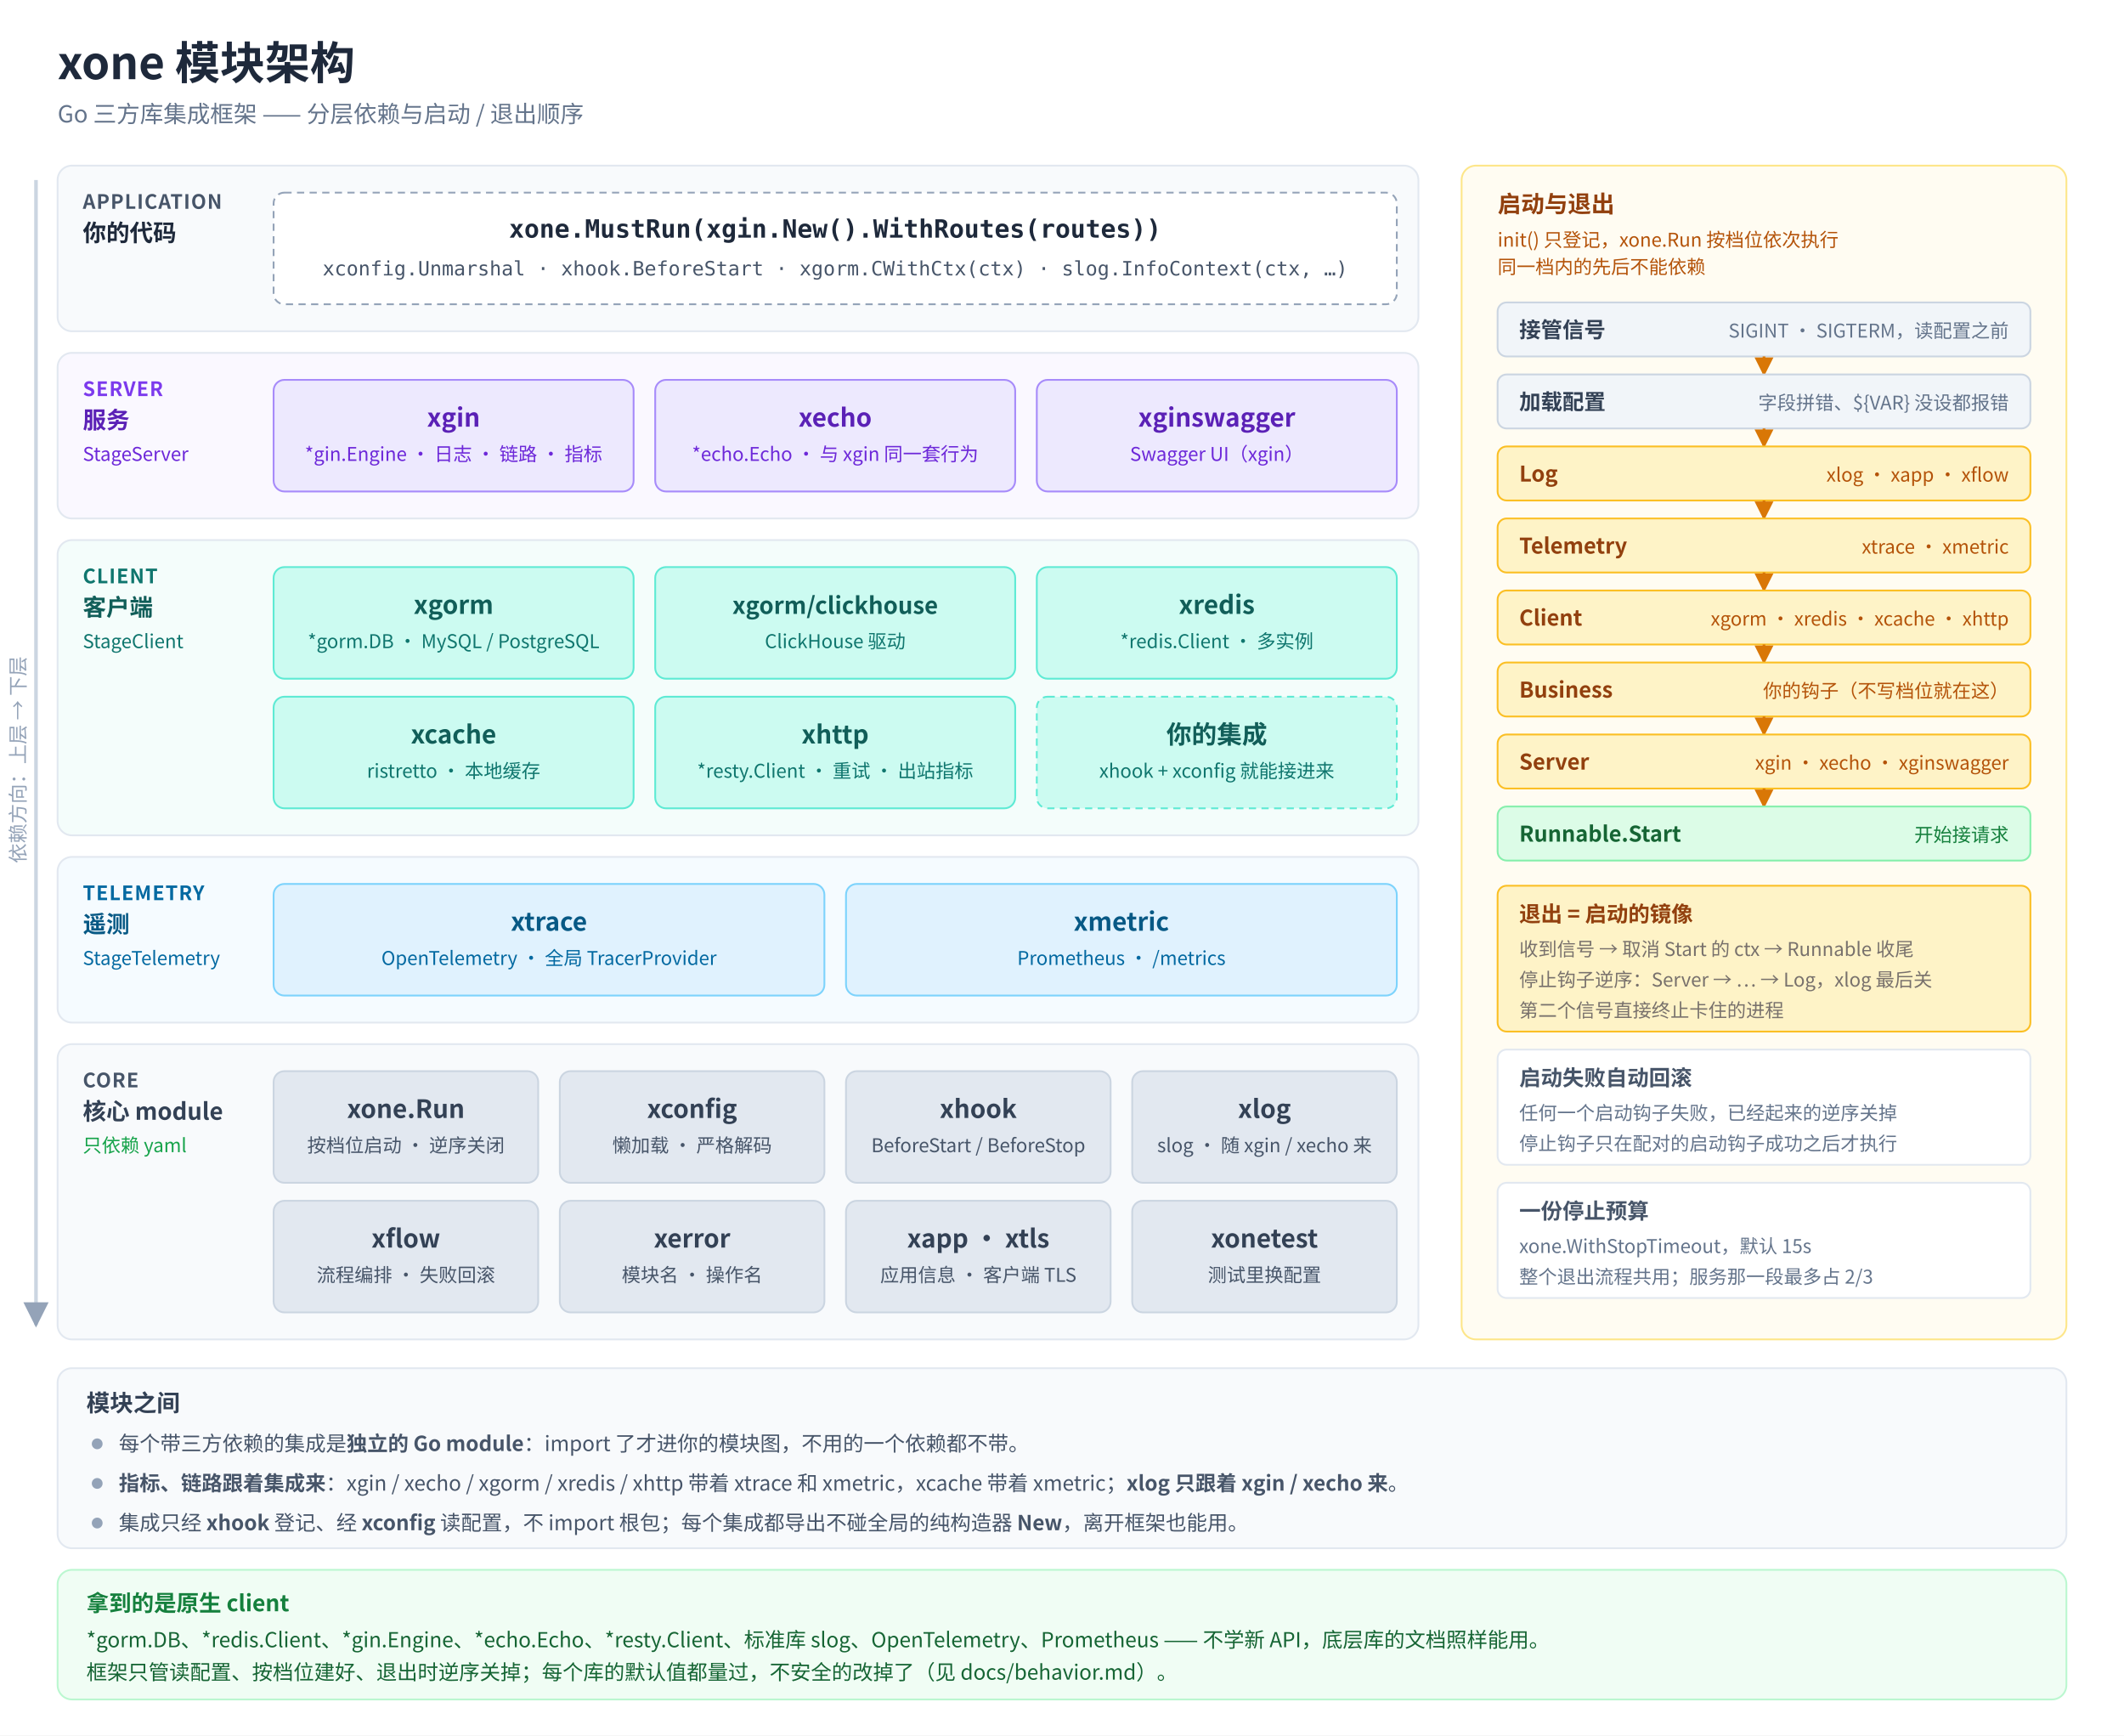
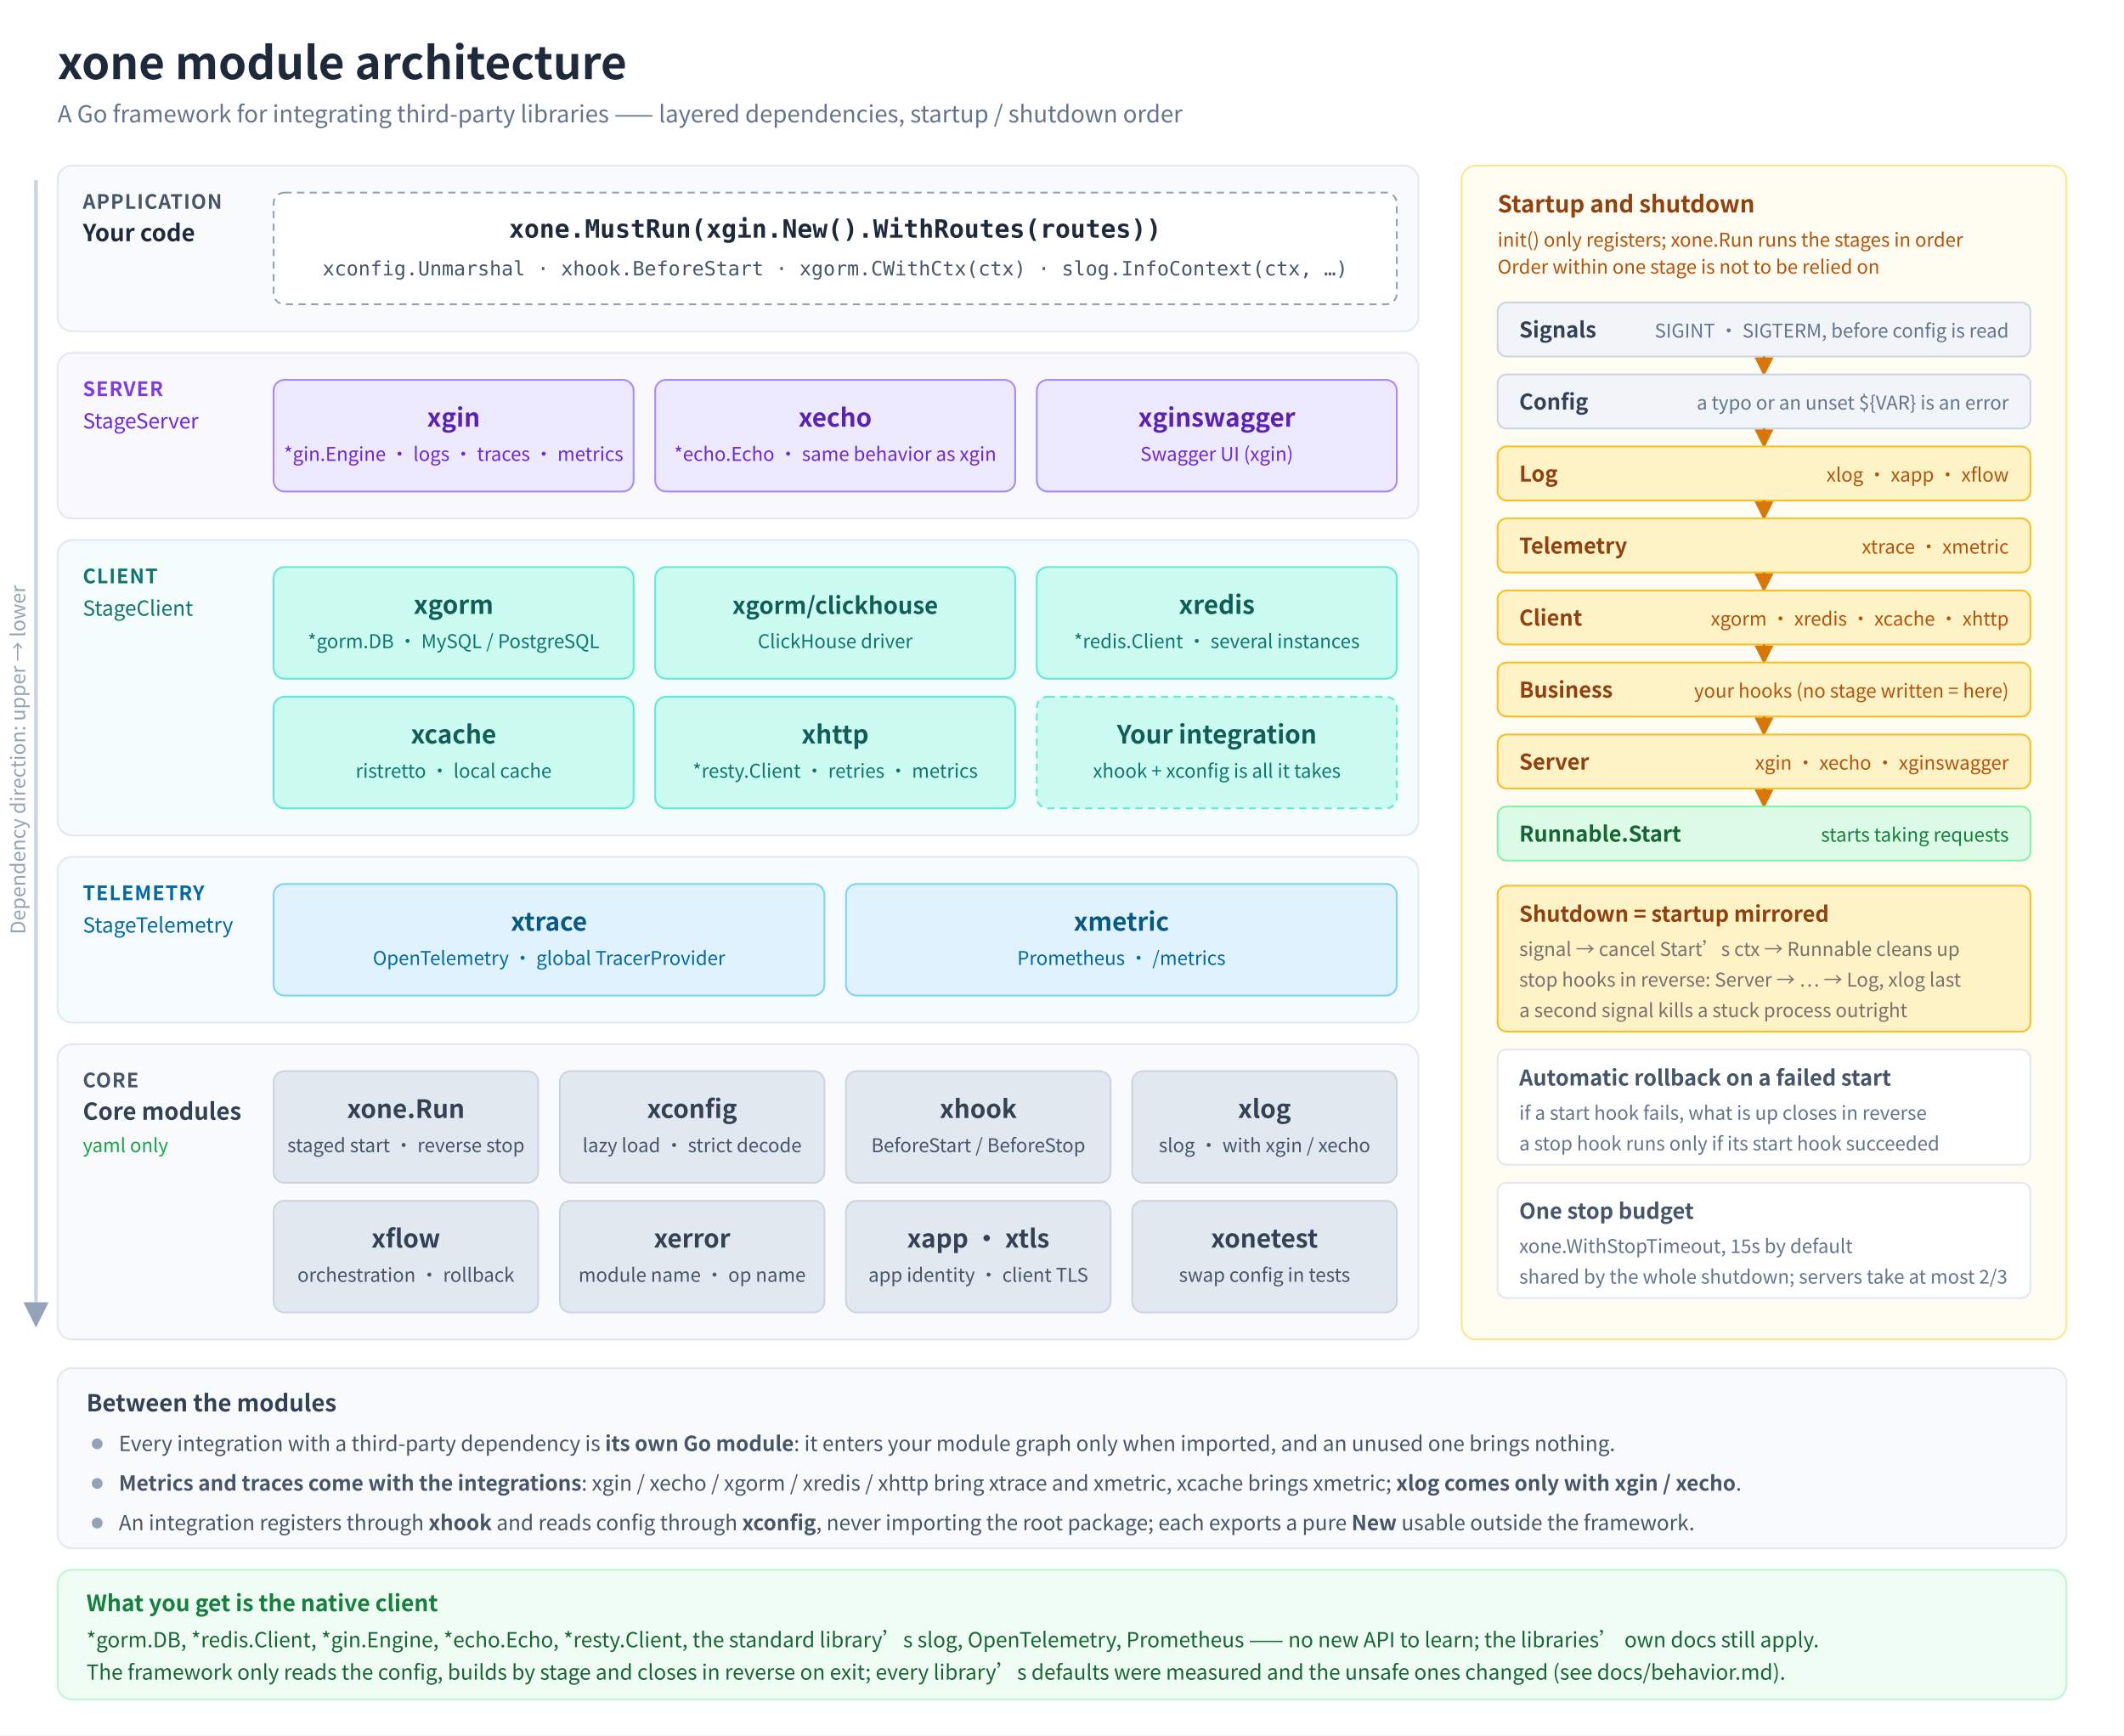
<svg xmlns="http://www.w3.org/2000/svg" viewBox="0 0 1180 964" width="1180" height="964" font-family="-apple-system, 'Segoe UI', 'PingFang SC', 'Hiragino Sans GB', 'Noto Sans CJK SC', 'Microsoft YaHei', sans-serif">
  <style>
    .bg{fill:#ffffff} .title{fill:#1e293b} .sub{fill:#64748b} .axis{stroke:#cbd5e1} .axis-t{fill:#94a3b8} .ok{fill:#16a34a}
    .mono{font-family:ui-monospace,SFMono-Regular,Menlo,Consolas,monospace}
    .app-band{fill:#f8fafc;stroke:#e2e8f0} .app-card{fill:#ffffff;stroke:#94a3b8} .app-t{fill:#1e293b} .app-m{fill:#475569} .app-lb{fill:#475569}
    .srv-band{fill:#faf8ff;stroke:#e2e8f0} .srv-card{fill:#ede9fe;stroke:#a78bfa} .srv-t{fill:#5b21b6} .srv-m{fill:#6d28d9} .srv-lb{fill:#7c3aed}
    .cli-band{fill:#f4fdfb;stroke:#e2e8f0} .cli-card{fill:#ccfbf1;stroke:#5eead4} .cli-t{fill:#115e59} .cli-m{fill:#0f766e} .cli-lb{fill:#0f766e}
    .tel-band{fill:#f5fbff;stroke:#e2e8f0} .tel-card{fill:#e0f2fe;stroke:#7dd3fc} .tel-t{fill:#075985} .tel-m{fill:#0369a1} .tel-lb{fill:#0369a1}
    .core-band{fill:#f8fafc;stroke:#e2e8f0} .core-card{fill:#e2e8f0;stroke:#cbd5e1} .core-t{fill:#334155} .core-m{fill:#475569} .core-lb{fill:#475569}
    .lc-panel{fill:#fffcf2;stroke:#fde68a} .lc-t{fill:#92400e} .lc-m{fill:#b45309} .lc-arrow{stroke:#d97706;stroke-width:1.5}
    .lc-pre{fill:#f1f5f9;stroke:#cbd5e1} .lc-pre-t{fill:#334155} .lc-pre-m{fill:#64748b}
    .lc-st{fill:#fef3c7;stroke:#fbbf24} .lc-st-t{fill:#92400e} .lc-st-m{fill:#b45309}
    .lc-run{fill:#dcfce7;stroke:#86efac} .lc-run-t{fill:#166534} .lc-run-m{fill:#15803d}
    .lc-mirror{fill:#fef3c7;stroke:#fbbf24} .lc-mirror-t{fill:#92400e} .lc-mirror-m{fill:#78716c}
    .lc-note{fill:#ffffff;stroke:#e2e8f0} .lc-note-t{fill:#475569} .lc-note-m{fill:#64748b}
    .note{fill:#f8fafc;stroke:#e2e8f0} .note-t{fill:#334155} .note-m{fill:#475569} .dot{fill:#94a3b8}
    .green{fill:#f0fdf4;stroke:#bbf7d0} .green-t{fill:#15803d} .green-m{fill:#166534}
    .arrowhead{fill:#94a3b8} .arrowhead-amber{fill:#d97706}
    @media (prefers-color-scheme: dark) {
      .bg{fill:#0d1117} .title{fill:#e6edf3} .sub{fill:#9198a1} .axis{stroke:#3d444d} .axis-t{fill:#6e7681} .ok{fill:#3fb950}
      .app-band{fill:#151b23;stroke:#30363d} .app-card{fill:#0d1117;stroke:#6e7681} .app-t{fill:#e6edf3} .app-m{fill:#9198a1} .app-lb{fill:#9198a1}
      .srv-band{fill:#17132a;stroke:#30363d} .srv-card{fill:#2a1d4a;stroke:#7c3aed} .srv-t{fill:#ddd6fe} .srv-m{fill:#c4b5fd} .srv-lb{fill:#a78bfa}
      .cli-band{fill:#0e1d1c;stroke:#30363d} .cli-card{fill:#0b2e2b;stroke:#14b8a6} .cli-t{fill:#99f6e4} .cli-m{fill:#5eead4} .cli-lb{fill:#2dd4bf}
      .tel-band{fill:#0e1826;stroke:#30363d} .tel-card{fill:#0b2440;stroke:#0ea5e9} .tel-t{fill:#bae6fd} .tel-m{fill:#7dd3fc} .tel-lb{fill:#38bdf8}
      .core-band{fill:#151b23;stroke:#30363d} .core-card{fill:#1e293b;stroke:#475569} .core-t{fill:#e2e8f0} .core-m{fill:#94a3b8} .core-lb{fill:#94a3b8}
      .lc-panel{fill:#1a1508;stroke:#6b4e0f} .lc-t{fill:#fcd34d} .lc-m{fill:#d4a72c} .lc-arrow{stroke:#d29922}
      .lc-pre{fill:#1e293b;stroke:#475569} .lc-pre-t{fill:#e2e8f0} .lc-pre-m{fill:#94a3b8}
      .lc-st{fill:#2d220a;stroke:#9a6700} .lc-st-t{fill:#fcd34d} .lc-st-m{fill:#e3b341}
      .lc-run{fill:#0f2e1b;stroke:#238636} .lc-run-t{fill:#7ee2a8} .lc-run-m{fill:#56d364}
      .lc-mirror{fill:#2d220a;stroke:#9a6700} .lc-mirror-t{fill:#fcd34d} .lc-mirror-m{fill:#c9b68a}
      .lc-note{fill:#0d1117;stroke:#3d444d} .lc-note-t{fill:#e6edf3} .lc-note-m{fill:#9198a1}
      .note{fill:#151b23;stroke:#30363d} .note-t{fill:#e6edf3} .note-m{fill:#b1bac4} .dot{fill:#6e7681}
      .green{fill:#0f2419;stroke:#1f6f3a} .green-t{fill:#56d364} .green-m{fill:#a6e3b8}
      .arrowhead{fill:#6e7681} .arrowhead-amber{fill:#d29922}
    }
  </style>
  <defs>
    <marker id="arrow" viewBox="0 0 10 10" refX="9" refY="5" markerWidth="7" markerHeight="7" orient="auto-start-reverse">
      <path d="M 0 0 L 10 5 L 0 10 z" class="arrowhead" />
    </marker>
    <marker id="arrowAmber" viewBox="0 0 10 10" refX="9" refY="5" markerWidth="7" markerHeight="7" orient="auto-start-reverse">
      <path d="M 0 0 L 10 5 L 0 10 z" class="arrowhead-amber" />
    </marker>
  </defs>
  <rect width="1180" height="964" class="bg" />
-   <text x="32" y="44" font-size="25" font-weight="700" class="title">xone 模块架构</text>
-   <text x="32" y="68" font-size="13" class="sub">Go 三方库集成框架 —— 分层依赖与启动 / 退出顺序</text>
+   <text x="32" y="44" font-size="25" font-weight="700" class="title">xone module architecture</text>
+   <text x="32" y="68" font-size="13" class="sub">A Go framework for integrating third-party libraries —— layered dependencies, startup / shutdown order</text>
  <line x1="20" y1="100" x2="20" y2="736" class="axis" stroke-width="2" marker-end="url(#arrow)" />
-   <text x="14" y="422" font-size="11" text-anchor="middle" transform="rotate(-90 14 422)" class="axis-t">依赖方向：上层 → 下层</text>
+   <text x="14" y="422" font-size="11" text-anchor="middle" transform="rotate(-90 14 422)" class="axis-t">Dependency direction: upper → lower</text>
  <rect x="32" y="92" width="756" height="92" rx="8" class="app-band" />
  <text x="46" y="116" font-size="11" font-weight="700" letter-spacing=".5" class="app-lb">APPLICATION</text>
-   <text x="46" y="134" font-size="13" font-weight="600" class="app-t">你的代码</text>
+   <text x="46" y="134" font-size="13" font-weight="600" class="app-t">Your code</text>
  <rect x="152.0" y="107" width="624.0" height="62" rx="6" class="app-card" stroke-dasharray="4 3" />
  <text x="464.0" y="132" font-size="14" font-weight="700" text-anchor="middle" class="app-t mono">xone.MustRun(xgin.New().WithRoutes(routes))</text>
  <text x="464.0" y="153" font-size="11" text-anchor="middle" class="app-m mono">xconfig.Unmarshal · xhook.BeforeStart · xgorm.CWithCtx(ctx) · slog.InfoContext(ctx, …)</text>
  <rect x="32" y="196" width="756" height="92" rx="8" class="srv-band" />
  <text x="46" y="220" font-size="11" font-weight="700" letter-spacing=".5" class="srv-lb">SERVER</text>
-   <text x="46" y="238" font-size="13" font-weight="600" class="srv-t">服务</text>
-   <text x="46" y="256" font-size="10.5" class="srv-m">StageServer</text>
+   <text x="46" y="238" font-size="11.5" class="srv-m">StageServer</text>
  <rect x="152.0" y="211" width="200.0" height="62" rx="6" class="srv-card" />
  <text x="252.0" y="237" font-size="14" font-weight="700" text-anchor="middle" class="srv-t">xgin</text>
-   <text x="252.0" y="256" font-size="10.5" text-anchor="middle" class="srv-m">*gin.Engine · 日志 · 链路 · 指标</text>
+   <text x="252.0" y="256" font-size="10.5" text-anchor="middle" class="srv-m">*gin.Engine · logs · traces · metrics</text>
  <rect x="364.0" y="211" width="200.0" height="62" rx="6" class="srv-card" />
  <text x="464.0" y="237" font-size="14" font-weight="700" text-anchor="middle" class="srv-t">xecho</text>
-   <text x="464.0" y="256" font-size="10.5" text-anchor="middle" class="srv-m">*echo.Echo · 与 xgin 同一套行为</text>
+   <text x="464.0" y="256" font-size="10.5" text-anchor="middle" class="srv-m">*echo.Echo · same behavior as xgin</text>
  <rect x="576.0" y="211" width="200.0" height="62" rx="6" class="srv-card" />
  <text x="676.0" y="237" font-size="14" font-weight="700" text-anchor="middle" class="srv-t">xginswagger</text>
-   <text x="676.0" y="256" font-size="10.5" text-anchor="middle" class="srv-m">Swagger UI（xgin）</text>
+   <text x="676.0" y="256" font-size="10.5" text-anchor="middle" class="srv-m">Swagger UI (xgin)</text>
  <rect x="32" y="300" width="756" height="164" rx="8" class="cli-band" />
  <text x="46" y="324" font-size="11" font-weight="700" letter-spacing=".5" class="cli-lb">CLIENT</text>
-   <text x="46" y="342" font-size="13" font-weight="600" class="cli-t">客户端</text>
-   <text x="46" y="360" font-size="10.5" class="cli-m">StageClient</text>
+   <text x="46" y="342" font-size="11.5" class="cli-m">StageClient</text>
  <rect x="152.0" y="315" width="200.0" height="62" rx="6" class="cli-card" />
  <text x="252.0" y="341" font-size="14" font-weight="700" text-anchor="middle" class="cli-t">xgorm</text>
  <text x="252.0" y="360" font-size="10.5" text-anchor="middle" class="cli-m">*gorm.DB · MySQL / PostgreSQL</text>
  <rect x="364.0" y="315" width="200.0" height="62" rx="6" class="cli-card" />
  <text x="464.0" y="341" font-size="13" font-weight="700" text-anchor="middle" class="cli-t">xgorm/clickhouse</text>
-   <text x="464.0" y="360" font-size="10.5" text-anchor="middle" class="cli-m">ClickHouse 驱动</text>
+   <text x="464.0" y="360" font-size="10.5" text-anchor="middle" class="cli-m">ClickHouse driver</text>
  <rect x="576.0" y="315" width="200.0" height="62" rx="6" class="cli-card" />
  <text x="676.0" y="341" font-size="14" font-weight="700" text-anchor="middle" class="cli-t">xredis</text>
-   <text x="676.0" y="360" font-size="10.5" text-anchor="middle" class="cli-m">*redis.Client · 多实例</text>
+   <text x="676.0" y="360" font-size="10.5" text-anchor="middle" class="cli-m">*redis.Client · several instances</text>
  <rect x="152.0" y="387" width="200.0" height="62" rx="6" class="cli-card" />
  <text x="252.0" y="413" font-size="14" font-weight="700" text-anchor="middle" class="cli-t">xcache</text>
-   <text x="252.0" y="432" font-size="10.5" text-anchor="middle" class="cli-m">ristretto · 本地缓存</text>
+   <text x="252.0" y="432" font-size="10.5" text-anchor="middle" class="cli-m">ristretto · local cache</text>
  <rect x="364.0" y="387" width="200.0" height="62" rx="6" class="cli-card" />
  <text x="464.0" y="413" font-size="14" font-weight="700" text-anchor="middle" class="cli-t">xhttp</text>
-   <text x="464.0" y="432" font-size="10.5" text-anchor="middle" class="cli-m">*resty.Client · 重试 · 出站指标</text>
+   <text x="464.0" y="432" font-size="10.5" text-anchor="middle" class="cli-m">*resty.Client · retries · metrics</text>
  <rect x="576.0" y="387" width="200.0" height="62" rx="6" class="cli-card" stroke-dasharray="4 3" />
-   <text x="676.0" y="413" font-size="14" font-weight="700" text-anchor="middle" class="cli-t">你的集成</text>
-   <text x="676.0" y="432" font-size="10.5" text-anchor="middle" class="cli-m">xhook + xconfig 就能接进来</text>
+   <text x="676.0" y="413" font-size="14" font-weight="700" text-anchor="middle" class="cli-t">Your integration</text>
+   <text x="676.0" y="432" font-size="10.5" text-anchor="middle" class="cli-m">xhook + xconfig is all it takes</text>
  <rect x="32" y="476" width="756" height="92" rx="8" class="tel-band" />
  <text x="46" y="500" font-size="11" font-weight="700" letter-spacing=".5" class="tel-lb">TELEMETRY</text>
-   <text x="46" y="518" font-size="13" font-weight="600" class="tel-t">遥测</text>
-   <text x="46" y="536" font-size="10.5" class="tel-m">StageTelemetry</text>
+   <text x="46" y="518" font-size="11.5" class="tel-m">StageTelemetry</text>
  <rect x="152.0" y="491" width="306.0" height="62" rx="6" class="tel-card" />
  <text x="305.0" y="517" font-size="14" font-weight="700" text-anchor="middle" class="tel-t">xtrace</text>
-   <text x="305.0" y="536" font-size="10.5" text-anchor="middle" class="tel-m">OpenTelemetry · 全局 TracerProvider</text>
+   <text x="305.0" y="536" font-size="10.5" text-anchor="middle" class="tel-m">OpenTelemetry · global TracerProvider</text>
  <rect x="470.0" y="491" width="306.0" height="62" rx="6" class="tel-card" />
  <text x="623.0" y="517" font-size="14" font-weight="700" text-anchor="middle" class="tel-t">xmetric</text>
  <text x="623.0" y="536" font-size="10.5" text-anchor="middle" class="tel-m">Prometheus · /metrics</text>
  <rect x="32" y="580" width="756" height="164" rx="8" class="core-band" />
  <text x="46" y="604" font-size="11" font-weight="700" letter-spacing=".5" class="core-lb">CORE</text>
-   <text x="46" y="622" font-size="13" font-weight="600" class="core-t">核心 module</text>
-   <text x="46" y="640" font-size="10.5" class="ok">只依赖 yaml</text>
+   <text x="46" y="622" font-size="13" font-weight="600" class="core-t">Core modules</text>
+   <text x="46" y="640" font-size="10.5" class="ok">yaml only</text>
  <rect x="152.0" y="595" width="147.0" height="62" rx="6" class="core-card" />
  <text x="225.5" y="621" font-size="14" font-weight="700" text-anchor="middle" class="core-t">xone.Run</text>
-   <text x="225.5" y="640" font-size="10.5" text-anchor="middle" class="core-m">按档位启动 · 逆序关闭</text>
+   <text x="225.5" y="640" font-size="10.5" text-anchor="middle" class="core-m">staged start · reverse stop</text>
  <rect x="311.0" y="595" width="147.0" height="62" rx="6" class="core-card" />
  <text x="384.5" y="621" font-size="14" font-weight="700" text-anchor="middle" class="core-t">xconfig</text>
-   <text x="384.5" y="640" font-size="10.5" text-anchor="middle" class="core-m">懒加载 · 严格解码</text>
+   <text x="384.5" y="640" font-size="10.5" text-anchor="middle" class="core-m">lazy load · strict decode</text>
  <rect x="470.0" y="595" width="147.0" height="62" rx="6" class="core-card" />
  <text x="543.5" y="621" font-size="14" font-weight="700" text-anchor="middle" class="core-t">xhook</text>
  <text x="543.5" y="640" font-size="10.5" text-anchor="middle" class="core-m">BeforeStart / BeforeStop</text>
  <rect x="629.0" y="595" width="147.0" height="62" rx="6" class="core-card" />
  <text x="702.5" y="621" font-size="14" font-weight="700" text-anchor="middle" class="core-t">xlog</text>
-   <text x="702.5" y="640" font-size="10.5" text-anchor="middle" class="core-m">slog · 随 xgin / xecho 来</text>
+   <text x="702.5" y="640" font-size="10.5" text-anchor="middle" class="core-m">slog · with xgin / xecho</text>
  <rect x="152.0" y="667" width="147.0" height="62" rx="6" class="core-card" />
  <text x="225.5" y="693" font-size="14" font-weight="700" text-anchor="middle" class="core-t">xflow</text>
-   <text x="225.5" y="712" font-size="10.5" text-anchor="middle" class="core-m">流程编排 · 失败回滚</text>
+   <text x="225.5" y="712" font-size="10.5" text-anchor="middle" class="core-m">orchestration · rollback</text>
  <rect x="311.0" y="667" width="147.0" height="62" rx="6" class="core-card" />
  <text x="384.5" y="693" font-size="14" font-weight="700" text-anchor="middle" class="core-t">xerror</text>
-   <text x="384.5" y="712" font-size="10.5" text-anchor="middle" class="core-m">模块名 · 操作名</text>
+   <text x="384.5" y="712" font-size="10.5" text-anchor="middle" class="core-m">module name · op name</text>
  <rect x="470.0" y="667" width="147.0" height="62" rx="6" class="core-card" />
  <text x="543.5" y="693" font-size="14" font-weight="700" text-anchor="middle" class="core-t">xapp · xtls</text>
-   <text x="543.5" y="712" font-size="10.5" text-anchor="middle" class="core-m">应用信息 · 客户端 TLS</text>
+   <text x="543.5" y="712" font-size="10.5" text-anchor="middle" class="core-m">app identity · client TLS</text>
  <rect x="629.0" y="667" width="147.0" height="62" rx="6" class="core-card" />
  <text x="702.5" y="693" font-size="14" font-weight="700" text-anchor="middle" class="core-t">xonetest</text>
-   <text x="702.5" y="712" font-size="10.5" text-anchor="middle" class="core-m">测试里换配置</text>
+   <text x="702.5" y="712" font-size="10.5" text-anchor="middle" class="core-m">swap config in tests</text>
  <rect x="812" y="92" width="336" height="652" rx="8" class="lc-panel" />
-   <text x="832" y="118" font-size="13" font-weight="700" class="lc-t">启动与退出</text>
-   <text x="832" y="137" font-size="10.5" class="lc-m">init() 只登记，xone.Run 按档位依次执行</text>
-   <text x="832" y="152" font-size="10.5" class="lc-m">同一档内的先后不能依赖</text>
+   <text x="832" y="118" font-size="13" font-weight="700" class="lc-t">Startup and shutdown</text>
+   <text x="832" y="137" font-size="10.5" class="lc-m">init() only registers; xone.Run runs the stages in order</text>
+   <text x="832" y="152" font-size="10.5" class="lc-m">Order within one stage is not to be relied on</text>
  <rect x="832" y="168" width="296" height="30" rx="5" class="lc-pre" />
-   <text x="844" y="187.5" font-size="12" font-weight="700" class="lc-pre-t">接管信号</text>
-   <text x="1116" y="187.5" font-size="10.5" text-anchor="end" class="lc-pre-m">SIGINT · SIGTERM，读配置之前</text>
+   <text x="844" y="187.5" font-size="12" font-weight="700" class="lc-pre-t">Signals</text>
+   <text x="1116" y="187.5" font-size="10.5" text-anchor="end" class="lc-pre-m">SIGINT · SIGTERM, before config is read</text>
  <line x1="980" y1="198" x2="980" y2="208" class="lc-arrow" marker-end="url(#arrowAmber)" />
  <rect x="832" y="208" width="296" height="30" rx="5" class="lc-pre" />
-   <text x="844" y="227.5" font-size="12" font-weight="700" class="lc-pre-t">加载配置</text>
-   <text x="1116" y="227.5" font-size="10.5" text-anchor="end" class="lc-pre-m">字段拼错、${VAR} 没设都报错</text>
+   <text x="844" y="227.5" font-size="12" font-weight="700" class="lc-pre-t">Config</text>
+   <text x="1116" y="227.5" font-size="10.5" text-anchor="end" class="lc-pre-m">a typo or an unset ${VAR} is an error</text>
  <line x1="980" y1="238" x2="980" y2="248" class="lc-arrow" marker-end="url(#arrowAmber)" />
  <rect x="832" y="248" width="296" height="30" rx="5" class="lc-st" />
  <text x="844" y="267.5" font-size="12" font-weight="700" class="lc-st-t">Log</text>
  <text x="1116" y="267.5" font-size="10.5" text-anchor="end" class="lc-st-m">xlog · xapp · xflow</text>
  <line x1="980" y1="278" x2="980" y2="288" class="lc-arrow" marker-end="url(#arrowAmber)" />
  <rect x="832" y="288" width="296" height="30" rx="5" class="lc-st" />
  <text x="844" y="307.5" font-size="12" font-weight="700" class="lc-st-t">Telemetry</text>
  <text x="1116" y="307.5" font-size="10.5" text-anchor="end" class="lc-st-m">xtrace · xmetric</text>
  <line x1="980" y1="318" x2="980" y2="328" class="lc-arrow" marker-end="url(#arrowAmber)" />
  <rect x="832" y="328" width="296" height="30" rx="5" class="lc-st" />
  <text x="844" y="347.5" font-size="12" font-weight="700" class="lc-st-t">Client</text>
  <text x="1116" y="347.5" font-size="10.5" text-anchor="end" class="lc-st-m">xgorm · xredis · xcache · xhttp</text>
  <line x1="980" y1="358" x2="980" y2="368" class="lc-arrow" marker-end="url(#arrowAmber)" />
  <rect x="832" y="368" width="296" height="30" rx="5" class="lc-st" />
  <text x="844" y="387.5" font-size="12" font-weight="700" class="lc-st-t">Business</text>
-   <text x="1116" y="387.5" font-size="10.5" text-anchor="end" class="lc-st-m">你的钩子（不写档位就在这）</text>
+   <text x="1116" y="387.5" font-size="10.5" text-anchor="end" class="lc-st-m">your hooks (no stage written = here)</text>
  <line x1="980" y1="398" x2="980" y2="408" class="lc-arrow" marker-end="url(#arrowAmber)" />
  <rect x="832" y="408" width="296" height="30" rx="5" class="lc-st" />
  <text x="844" y="427.5" font-size="12" font-weight="700" class="lc-st-t">Server</text>
  <text x="1116" y="427.5" font-size="10.5" text-anchor="end" class="lc-st-m">xgin · xecho · xginswagger</text>
  <line x1="980" y1="438" x2="980" y2="448" class="lc-arrow" marker-end="url(#arrowAmber)" />
  <rect x="832" y="448" width="296" height="30" rx="5" class="lc-run" />
  <text x="844" y="467.5" font-size="12" font-weight="700" class="lc-run-t">Runnable.Start</text>
-   <text x="1116" y="467.5" font-size="10.5" text-anchor="end" class="lc-run-m">开始接请求</text>
+   <text x="1116" y="467.5" font-size="10.5" text-anchor="end" class="lc-run-m">starts taking requests</text>
  <rect x="832" y="492" width="296" height="81" rx="5" class="lc-mirror" />
-   <text x="844" y="512" font-size="12" font-weight="700" class="lc-mirror-t">退出 = 启动的镜像</text>
-   <text x="844" y="531" font-size="10.5" class="lc-mirror-m">收到信号 → 取消 Start 的 ctx → Runnable 收尾</text>
-   <text x="844" y="548" font-size="10.5" class="lc-mirror-m">停止钩子逆序：Server → … → Log，xlog 最后关</text>
-   <text x="844" y="565" font-size="10.5" class="lc-mirror-m">第二个信号直接终止卡住的进程</text>
+   <text x="844" y="512" font-size="12" font-weight="700" class="lc-mirror-t">Shutdown = startup mirrored</text>
+   <text x="844" y="531" font-size="10.5" class="lc-mirror-m">signal → cancel Start’s ctx → Runnable cleans up</text>
+   <text x="844" y="548" font-size="10.5" class="lc-mirror-m">stop hooks in reverse: Server → … → Log, xlog last</text>
+   <text x="844" y="565" font-size="10.5" class="lc-mirror-m">a second signal kills a stuck process outright</text>
  <rect x="832" y="583" width="296" height="64" rx="5" class="lc-note" />
-   <text x="844" y="603" font-size="12" font-weight="700" class="lc-note-t">启动失败自动回滚</text>
-   <text x="844" y="622" font-size="10.5" class="lc-note-m">任何一个启动钩子失败，已经起来的逆序关掉</text>
-   <text x="844" y="639" font-size="10.5" class="lc-note-m">停止钩子只在配对的启动钩子成功之后才执行</text>
+   <text x="844" y="603" font-size="12" font-weight="700" class="lc-note-t">Automatic rollback on a failed start</text>
+   <text x="844" y="622" font-size="10.5" class="lc-note-m">if a start hook fails, what is up closes in reverse</text>
+   <text x="844" y="639" font-size="10.5" class="lc-note-m">a stop hook runs only if its start hook succeeded</text>
  <rect x="832" y="657" width="296" height="64" rx="5" class="lc-note" />
-   <text x="844" y="677" font-size="12" font-weight="700" class="lc-note-t">一份停止预算</text>
-   <text x="844" y="696" font-size="10.5" class="lc-note-m">xone.WithStopTimeout，默认 15s</text>
-   <text x="844" y="713" font-size="10.5" class="lc-note-m">整个退出流程共用；服务那一段最多占 2/3</text>
+   <text x="844" y="677" font-size="12" font-weight="700" class="lc-note-t">One stop budget</text>
+   <text x="844" y="696" font-size="10.5" class="lc-note-m">xone.WithStopTimeout, 15s by default</text>
+   <text x="844" y="713" font-size="10.5" class="lc-note-m">shared by the whole shutdown; servers take at most 2/3</text>
  <rect x="32" y="760" width="1116" height="100" rx="8" class="note" />
-   <text x="48" y="784" font-size="13" font-weight="700" class="note-t">模块之间</text>
+   <text x="48" y="784" font-size="13" font-weight="700" class="note-t">Between the modules</text>
  <circle cx="54" cy="802" r="3" class="dot" />
-   <text x="66" y="806" font-size="11.5" class="note-m">每个带三方依赖的集成是<tspan font-weight="700">独立的 Go module</tspan>：import 了才进你的模块图，不用的一个依赖都不带。</text>
+   <text x="66" y="806" font-size="11.5" class="note-m">Every integration with a third-party dependency is <tspan font-weight="700">its own Go module</tspan>: it enters your module graph only when imported, and an unused one brings nothing.</text>
  <circle cx="54" cy="824" r="3" class="dot" />
  <text x="66" y="828" font-size="11.5" class="note-m">
-     <tspan font-weight="700">指标、链路跟着集成来</tspan>：xgin / xecho / xgorm / xredis / xhttp 带着 xtrace 和 xmetric，xcache 带着 xmetric；<tspan font-weight="700">xlog 只跟着 xgin / xecho 来</tspan>。</text>
+     <tspan font-weight="700">Metrics and traces come with the integrations</tspan>: xgin / xecho / xgorm / xredis / xhttp bring xtrace and xmetric, xcache brings xmetric; <tspan font-weight="700">xlog comes only with xgin / xecho</tspan>.</text>
  <circle cx="54" cy="846" r="3" class="dot" />
-   <text x="66" y="850" font-size="11.5" class="note-m">集成只经 <tspan font-weight="700">xhook</tspan> 登记、经 <tspan font-weight="700">xconfig</tspan> 读配置，不 import 根包；每个集成都导出不碰全局的纯构造器 <tspan font-weight="700">New</tspan>，离开框架也能用。</text>
+   <text x="66" y="850" font-size="11.5" class="note-m">An integration registers through <tspan font-weight="700">xhook</tspan> and reads config through <tspan font-weight="700">xconfig</tspan>, never importing the root package; each exports a pure <tspan font-weight="700">New</tspan> usable outside the framework.</text>
  <rect x="32" y="872" width="1116" height="72" rx="8" class="green" />
-   <text x="48" y="895" font-size="12.5" font-weight="700" class="green-t">拿到的是原生 client</text>
-   <text x="48" y="915" font-size="11.5" class="green-m">*gorm.DB、*redis.Client、*gin.Engine、*echo.Echo、*resty.Client、标准库 slog、OpenTelemetry、Prometheus —— 不学新 API，底层库的文档照样能用。</text>
-   <text x="48" y="933" font-size="11.5" class="green-m">框架只管读配置、按档位建好、退出时逆序关掉；每个库的默认值都量过，不安全的改掉了（见 docs/behavior.md）。</text>
+   <text x="48" y="895" font-size="12.5" font-weight="700" class="green-t">What you get is the native client</text>
+   <text x="48" y="915" font-size="11.5" class="green-m">*gorm.DB, *redis.Client, *gin.Engine, *echo.Echo, *resty.Client, the standard library’s slog, OpenTelemetry, Prometheus —— no new API to learn; the libraries’ own docs still apply.</text>
+   <text x="48" y="933" font-size="11.5" class="green-m">The framework only reads the config, builds by stage and closes in reverse on exit; every library’s defaults were measured and the unsafe ones changed (see docs/behavior.md).</text>
</svg>
